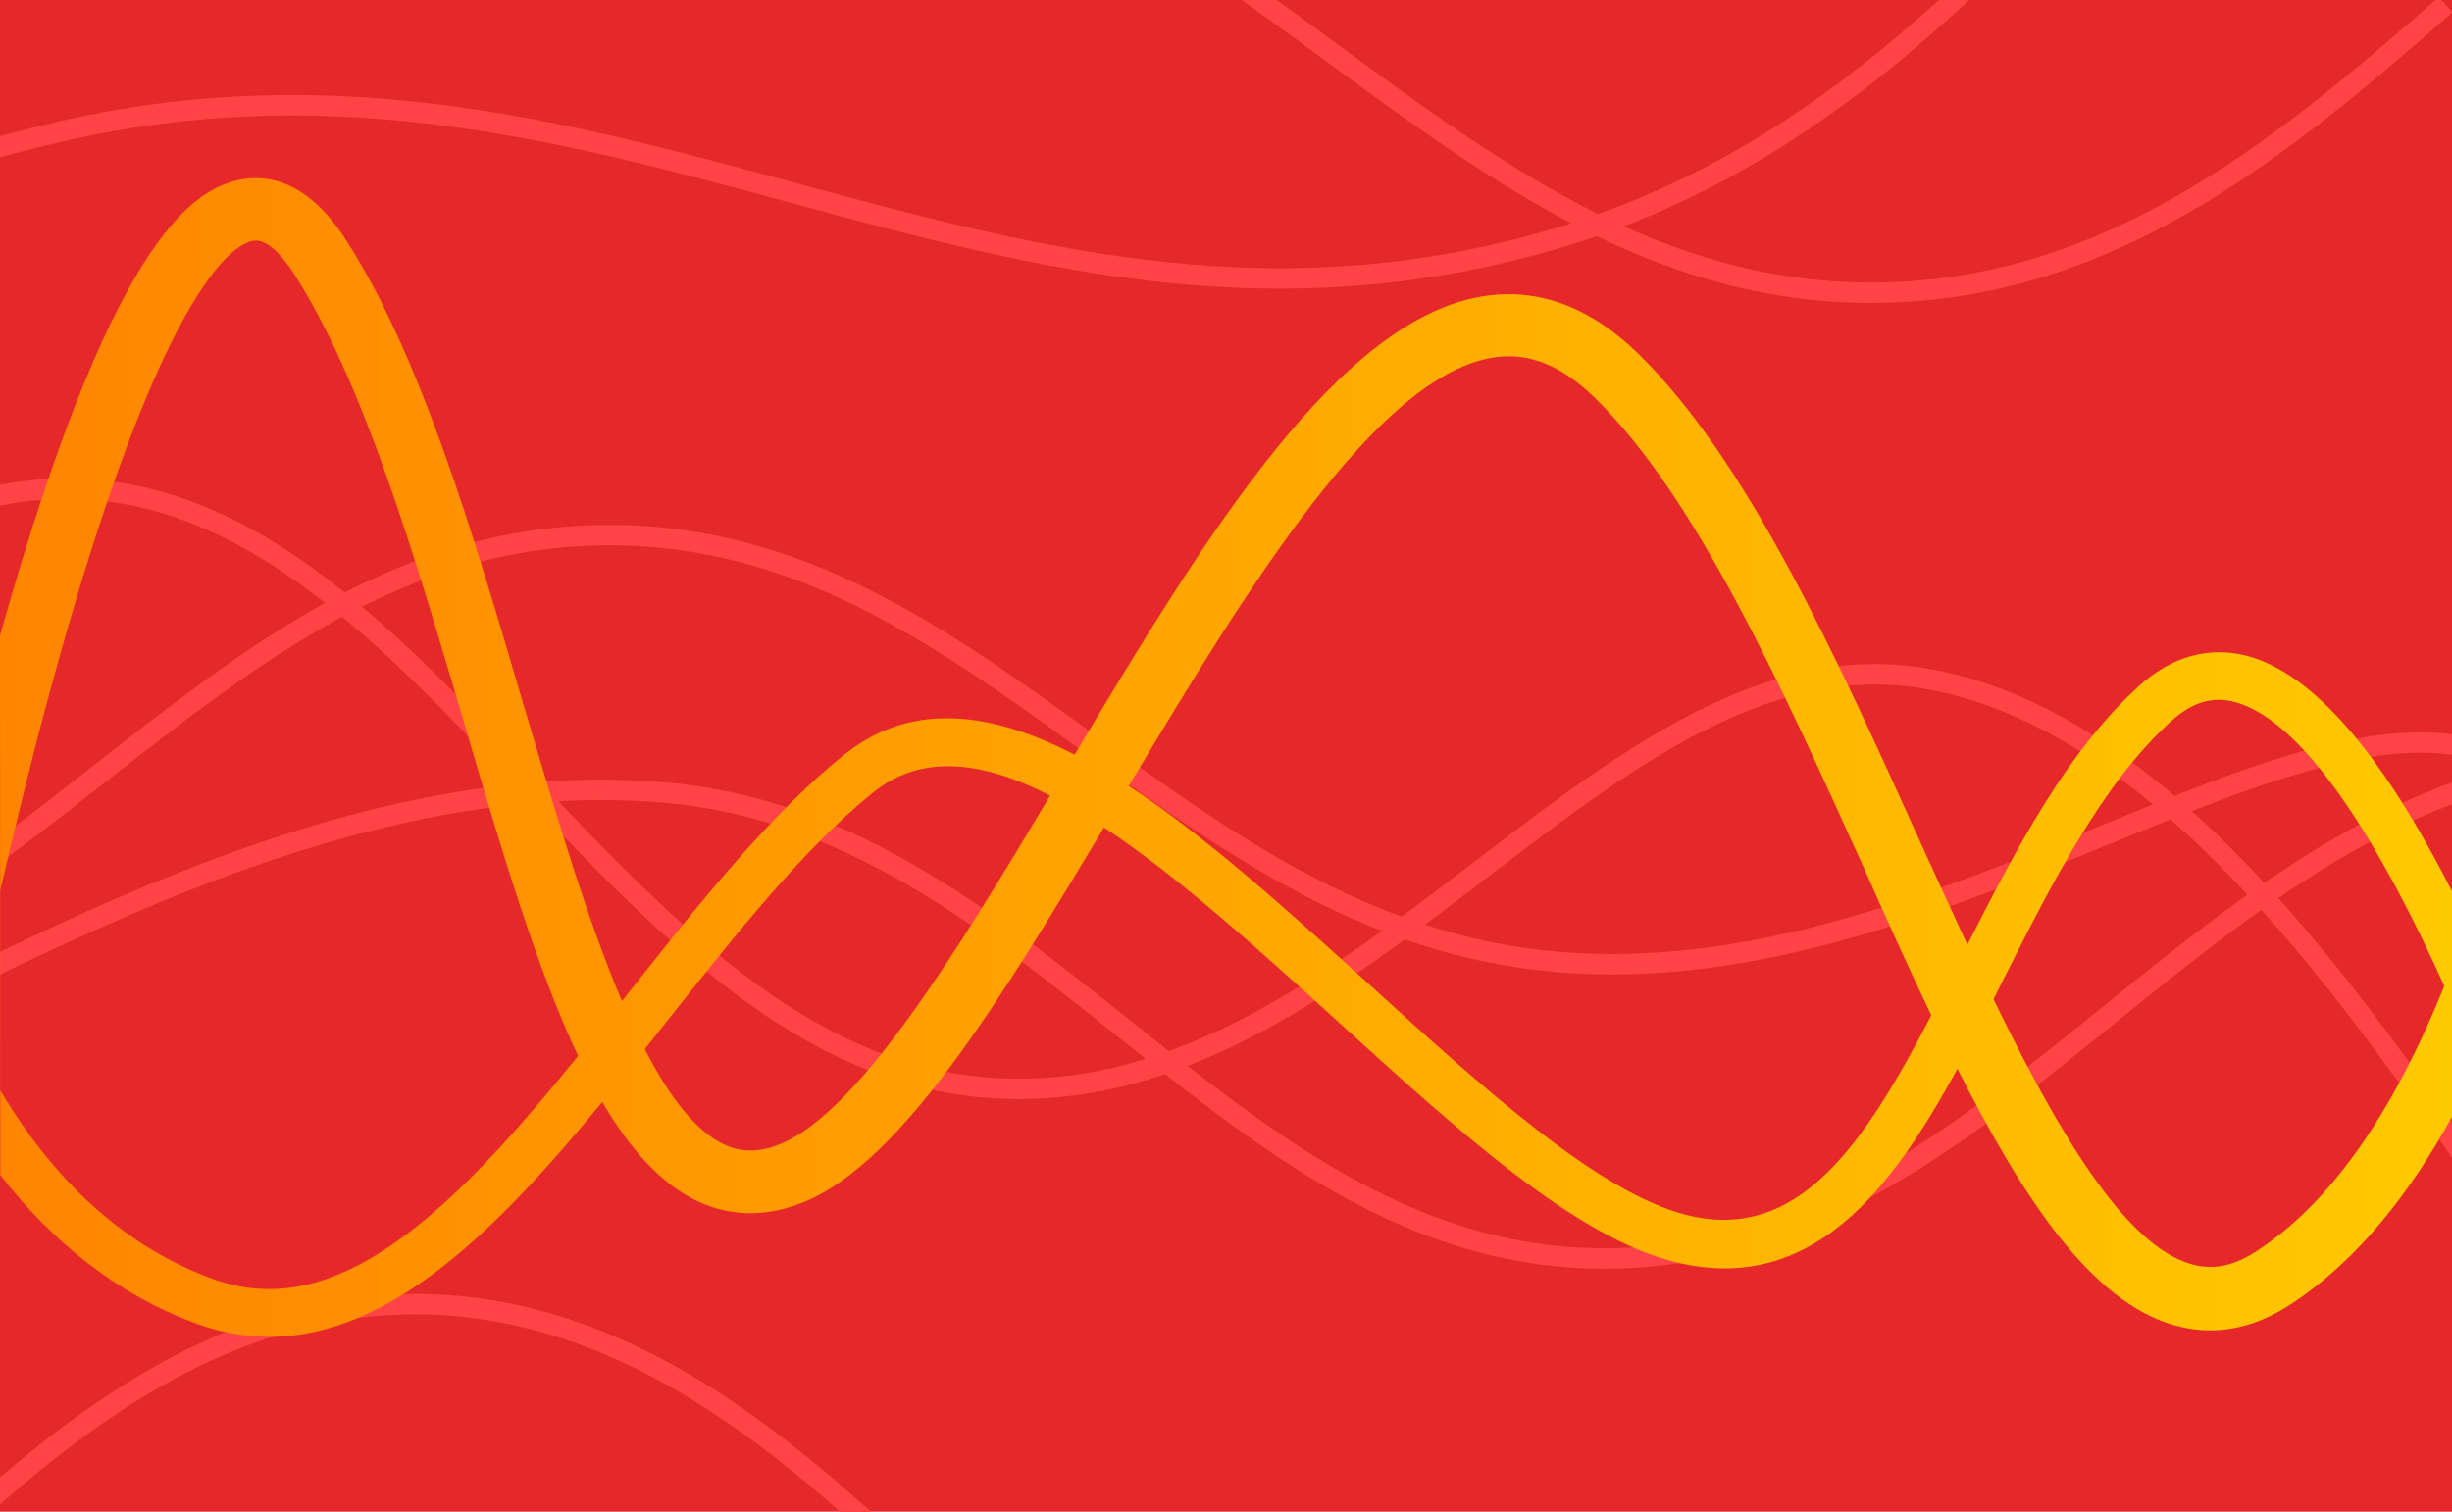
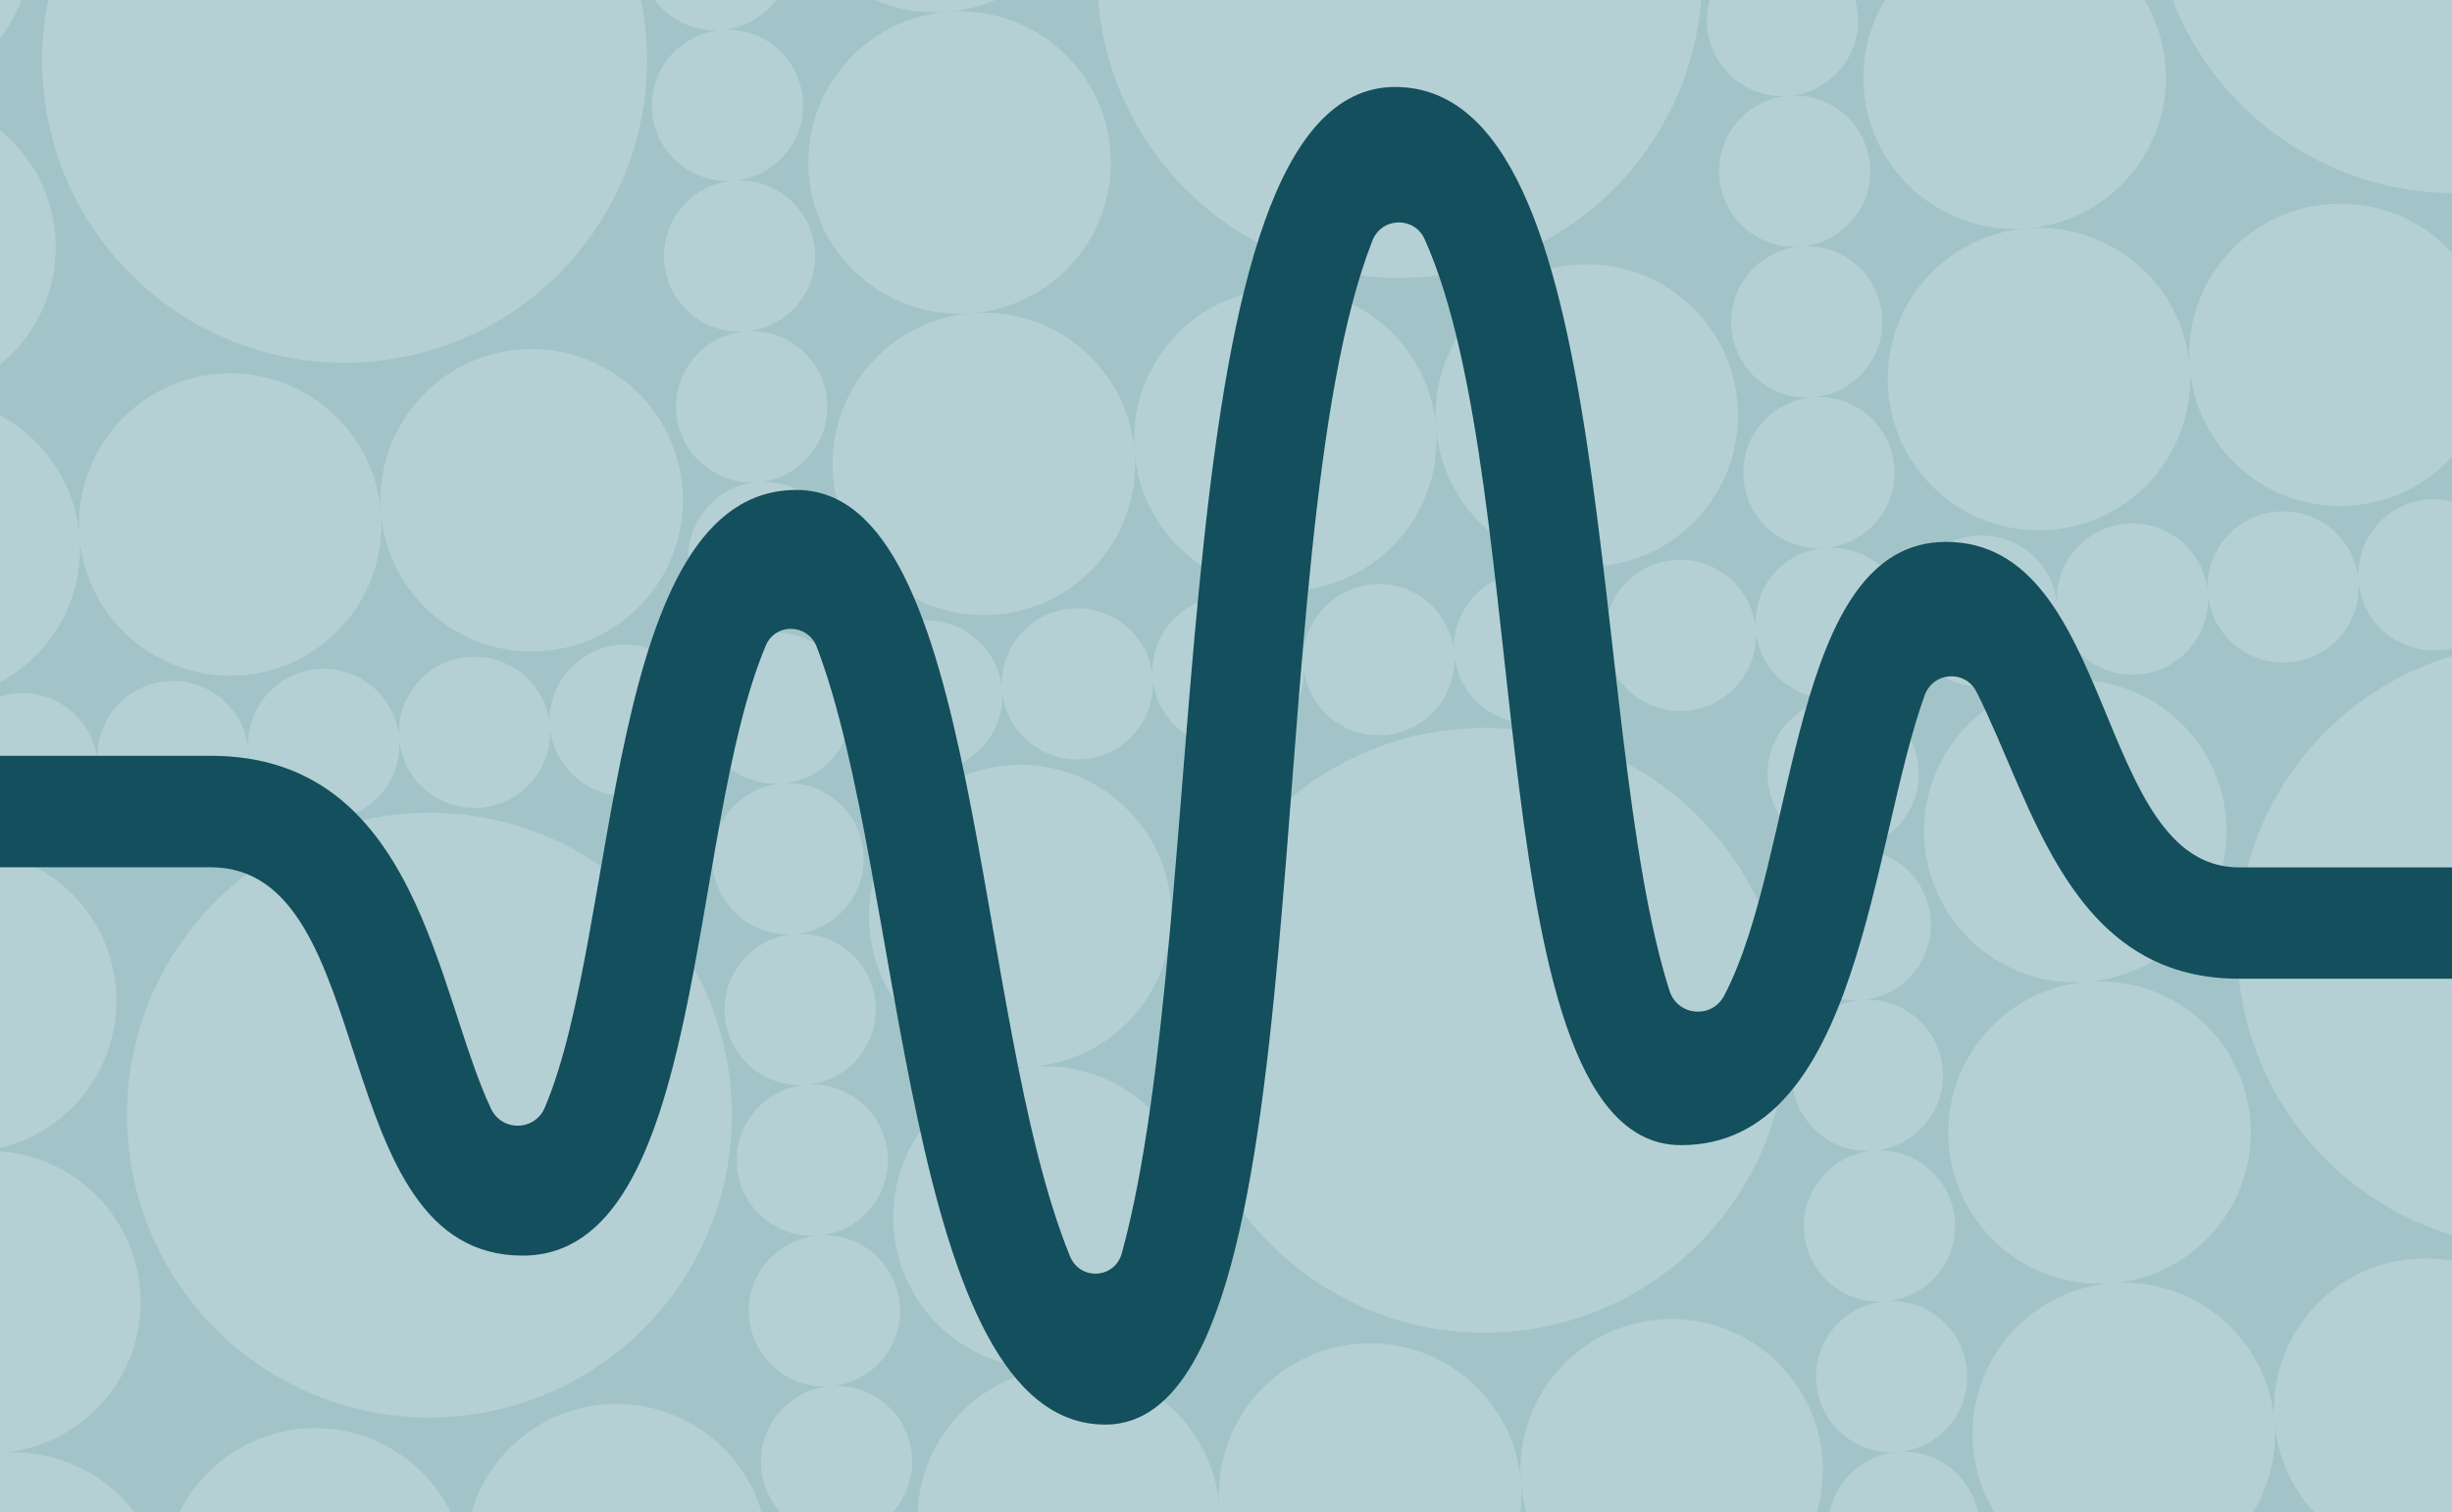
<svg xmlns="http://www.w3.org/2000/svg" width="600" height="370" viewBox="0 0 600 370">
  <g id="g1">
+     <path id="-" fill="#a2c4c9" stroke="none" d="M -43 -26 L -43 413 L 632 413 L 632 -26 Z" />
+     <g id="--6">
+       <path id="path1" fill="#ffffff" fill-opacity="0.2" stroke="none" d="M -39.48 321.692 C -37.84 342.062 -20 357.246 0.37 355.608 C 20.739 353.97 35.923 336.13 34.284 315.76 C 32.646 295.39 14.805 280.206 -5.564 281.844 C -25.934 283.482 -41.118 301.324 -39.479 321.692 Z" />
+       <path id="path2" fill="#ffffff" fill-opacity="0.2" stroke="none" d="M -33.547 395.456 C -31.908 415.826 -14.067 431.01 6.302 429.372 C 26.671 427.734 41.855 409.893 40.217 389.524 C 38.58 369.154 20.738 353.97 0.37 355.608 C -20 357.246 -35.184 375.088 -33.546 395.456 Z" />
+       <path id="path3" fill="#ffffff" fill-opacity="0.2" stroke="none" d="M 40.217 389.524 C 41.855 409.893 59.697 425.078 80.066 423.439 C 100.435 421.801 115.619 403.96 113.981 383.591 C 112.343 363.221 94.502 348.037 74.133 349.675 C 53.763 351.314 38.579 369.155 40.217 389.524 Z" />
+       <path id="path4" fill="#ffffff" fill-opacity="0.2" stroke="none" d="M 113.981 383.59 C 115.619 403.96 133.461 419.145 153.829 417.506 C 174.199 415.868 189.383 398.027 187.745 377.658 C 186.107 357.288 168.266 342.104 147.897 343.743 C 127.527 345.381 112.343 363.222 113.981 383.591 Z M 31.318 278.878 C 34.595 319.616 70.276 349.986 111.015 346.708 C 151.753 343.432 182.122 307.751 178.845 267.012 C 175.569 226.274 139.888 195.904 99.149 199.182 C 58.411 202.458 28.041 238.139 31.318 278.878 Z M -45.412 247.929 C -43.774 268.298 -25.933 283.482 -5.564 281.844 C 14.806 280.206 29.99 262.365 28.352 241.996 C 26.713 221.626 8.872 206.442 -11.497 208.08 C -31.866 209.719 -47.051 227.56 -45.412 247.929 Z M -83.777 232.454 C -82.958 242.639 -74.037 250.231 -63.853 249.412 C -53.669 248.592 -46.076 239.672 -46.895 229.488 C -47.715 219.303 -56.635 211.711 -66.82 212.53 C -77.004 213.349 -84.597 222.27 -83.777 232.454 Z" />
+     </g>
+     <g id="--5">
+       <path id="path5" fill="#ffffff" fill-opacity="0.2" stroke="none" d="M -60.244 63.519 C -58.606 83.889 -40.765 99.073 -20.396 97.434 C -0.026 95.796 15.158 77.955 13.52 57.586 C 11.881 37.216 -5.96 22.032 -26.329 23.67 C -46.698 25.309 -61.882 43.15 -60.244 63.519 Z" />
+       <path id="path6" fill="#ffffff" fill-opacity="0.2" stroke="none" d="M -54.311 137.283 C -52.673 157.652 -34.832 172.837 -14.463 171.198 C 5.907 169.56 21.091 151.719 19.453 131.35 C 17.814 110.98 -0.027 95.796 -20.396 97.434 C -40.766 99.073 -55.95 116.914 -54.311 137.283 Z" />
+       <path id="path7" fill="#ffffff" fill-opacity="0.2" stroke="none" d="M 19.453 131.35 C 21.091 151.72 38.932 166.904 59.301 165.266 C 79.671 163.627 94.855 145.786 93.216 125.417 C 91.578 105.047 73.737 89.863 53.368 91.502 C 32.998 93.14 17.814 110.981 19.453 131.35 Z" />
+       <path id="path8" fill="#ffffff" fill-opacity="0.2" stroke="none" d="M 93.216 125.417 C 94.855 145.787 112.696 160.971 133.065 159.333 C 153.435 157.694 168.619 139.853 166.98 119.484 C 165.342 99.115 147.501 83.931 127.132 85.569 C 106.762 87.207 91.578 105.048 93.216 125.417 Z M 10.553 20.704 C 13.83 61.443 49.511 91.812 90.25 88.535 C 130.989 85.259 161.358 49.577 158.081 8.839 C 154.805 -31.901 119.123 -62.269 78.385 -58.993 C 37.645 -55.716 7.277 -20.035 10.553 20.704 Z M -66.177 -10.245 C -64.539 10.125 -46.697 25.309 -26.329 23.67 C -5.959 22.032 9.225 4.191 7.587 -16.178 C 5.949 -36.548 -11.892 -51.732 -32.261 -50.093 C -52.631 -48.455 -67.815 -30.614 -66.177 -10.245 Z M -104.542 -25.72 C -103.722 -15.535 -94.802 -7.943 -84.618 -8.762 C -74.433 -9.582 -66.841 -18.502 -67.66 -28.686 C -68.48 -38.871 -77.4 -46.463 -87.584 -45.644 C -97.769 -44.824 -105.361 -35.904 -104.542 -25.72 Z M -101.576 11.162 C -100.756 21.347 -91.836 28.939 -81.652 28.12 C -71.467 27.3 -63.875 18.38 -64.694 8.196 C -65.513 -1.989 -74.434 -9.581 -84.618 -8.762 C -94.803 -7.942 -102.395 0.978 -101.576 11.162 Z" />
+       <path id="path9" fill="#ffffff" fill-opacity="0.2" stroke="none" d="M -12.98 189.64 C -12.16 199.824 -3.24 207.416 6.944 206.597 C 17.129 205.777 24.721 196.857 23.902 186.673 C 23.083 176.488 14.162 168.896 3.978 169.715 C -6.207 170.535 -13.799 179.455 -12.98 189.639 Z" />
+       <path id="path10" fill="#ffffff" fill-opacity="0.2" stroke="none" d="M 23.902 186.673 C 24.722 196.858 33.642 204.45 43.826 203.631 C 54.011 202.811 61.603 193.891 60.784 183.706 C 59.964 173.522 51.044 165.93 40.86 166.749 C 30.675 167.568 23.083 176.489 23.902 186.673 Z" />
+       <path id="path11" fill="#ffffff" fill-opacity="0.2" stroke="none" d="M 60.784 183.706 C 61.604 193.891 70.524 201.483 80.708 200.664 C 90.893 199.845 98.485 190.924 97.666 180.74 C 96.846 170.555 87.926 162.963 77.742 163.782 C 67.557 164.602 59.965 173.522 60.784 183.706 Z" />
+       <path id="path12" fill="#ffffff" fill-opacity="0.2" stroke="none" d="M 97.666 180.74 C 98.486 190.925 107.406 198.517 117.59 197.698 C 127.775 196.878 135.367 187.958 134.548 177.774 C 133.728 167.589 124.808 159.997 114.624 160.816 C 104.439 161.636 96.847 170.556 97.666 180.74 Z M 134.548 177.774 C 135.368 187.958 144.288 195.551 154.472 194.732 C 164.657 193.912 172.249 184.992 171.43 174.807 C 170.61 164.623 161.69 157.03 151.506 157.85 C 141.321 158.669 133.729 167.589 134.548 177.774 Z" />
+     </g>
+     <g id="--4">
+       <path id="path13" fill="#ffffff" fill-opacity="0.2" stroke="none" d="M 218.694 300.928 C 220.333 321.298 238.174 336.482 258.543 334.843 C 278.912 333.205 294.096 315.364 292.458 294.995 C 290.82 274.625 272.979 259.441 252.61 261.079 C 232.24 262.718 217.056 280.559 218.694 300.928 Z" />
+       <path id="path14" fill="#ffffff" fill-opacity="0.2" stroke="none" d="M 224.627 374.692 C 226.265 395.062 244.106 410.246 264.475 408.607 C 284.845 406.969 300.029 389.128 298.391 368.759 C 296.753 348.389 278.911 333.205 258.543 334.843 C 238.173 336.482 222.989 354.323 224.627 374.692 Z" />
+       <path id="path15" fill="#ffffff" fill-opacity="0.2" stroke="none" d="M 298.39 368.759 C 300.03 389.129 317.87 404.313 338.24 402.675 C 358.609 401.036 373.793 383.195 372.155 362.826 C 370.517 342.456 352.675 327.272 332.307 328.911 C 311.937 330.549 296.753 348.39 298.391 368.759 Z" />
+       <path id="path16" fill="#ffffff" fill-opacity="0.2" stroke="none" d="M 372.155 362.826 C 373.793 383.196 391.634 398.38 412.003 396.742 C 432.373 395.104 447.557 377.262 445.919 356.893 C 444.28 336.524 426.439 321.34 406.07 322.978 C 385.701 324.616 370.517 342.457 372.155 362.826 Z M 289.492 258.113 C 292.768 298.852 328.45 329.221 369.188 325.944 C 409.928 322.668 440.296 286.986 437.02 246.248 C 433.743 205.508 398.062 175.14 357.323 178.416 C 316.584 181.693 286.215 217.374 289.492 258.113 Z M 212.761 227.164 C 214.4 247.534 232.241 262.718 252.61 261.079 C 272.98 259.441 288.164 241.6 286.525 221.231 C 284.887 200.861 267.046 185.677 246.677 187.316 C 226.307 188.954 211.123 206.795 212.761 227.164 Z M 174.396 211.69 C 175.216 221.874 184.136 229.466 194.321 228.647 C 204.505 227.827 212.097 218.907 211.278 208.723 C 210.459 198.538 201.538 190.946 191.354 191.765 C 181.169 192.585 173.577 201.505 174.396 211.689 Z M 177.363 248.571 C 178.182 258.756 187.103 266.348 197.287 265.529 C 207.472 264.709 215.064 255.789 214.245 245.605 C 213.425 235.42 204.505 227.828 194.321 228.647 C 184.136 229.467 176.544 238.387 177.363 248.571 Z M 180.33 285.453 C 181.148 295.638 190.069 303.23 200.253 302.411 C 210.438 301.591 218.03 292.671 217.211 282.487 C 216.391 272.302 207.471 264.71 197.287 265.529 C 187.102 266.349 179.51 275.269 180.329 285.453 Z" />
+       <path id="path17" fill="#ffffff" fill-opacity="0.2" stroke="none" d="M 183.295 322.335 C 184.115 332.52 193.035 340.112 203.22 339.293 C 213.404 338.473 220.997 329.553 220.177 319.369 C 219.358 309.184 210.438 301.592 200.253 302.411 C 190.069 303.231 182.476 312.151 183.295 322.335 Z M 186.262 359.217 C 187.081 369.402 196.002 376.994 206.186 376.175 C 216.371 375.355 223.963 366.435 223.144 356.251 C 222.324 346.066 213.404 338.474 203.22 339.293 C 193.035 340.113 185.443 349.033 186.262 359.217 Z M 189.228 396.1 C 190.048 406.284 198.968 413.876 209.152 413.057 C 219.337 412.237 226.929 403.317 226.11 393.133 C 225.291 382.948 216.37 375.356 206.186 376.175 C 196.001 376.995 188.409 385.915 189.228 396.099 Z" />
+     </g>
+     <g id="--3">
+       <path id="path18" fill="#ffffff" fill-opacity="0.2" stroke="none" d="M 197.93 42.754 C 199.568 63.124 217.409 78.308 237.778 76.67 C 258.148 75.031 273.332 57.19 271.693 36.821 C 270.055 16.452 252.214 1.267 231.845 2.906 C 211.475 4.544 196.291 22.385 197.93 42.754 Z" />
+       <path id="path19" fill="#ffffff" fill-opacity="0.2" stroke="none" d="M 203.862 116.518 C 205.501 136.888 223.342 152.072 243.711 150.434 C 264.08 148.795 279.265 130.954 277.626 110.585 C 275.988 90.215 258.147 75.031 237.778 76.67 C 217.408 78.308 202.224 96.149 203.862 116.518 Z" />
+       <path id="path20" fill="#ffffff" fill-opacity="0.2" stroke="none" d="M 277.626 110.585 C 279.265 130.955 297.106 146.139 317.475 144.501 C 337.844 142.863 353.028 125.021 351.39 104.652 C 349.752 84.283 331.911 69.099 311.542 70.737 C 291.172 72.375 275.988 90.216 277.626 110.585 Z" />
+       <path id="path21" fill="#ffffff" fill-opacity="0.2" stroke="none" d="M 351.39 104.652 C 353.028 125.022 370.87 140.206 391.239 138.568 C 411.608 136.93 426.792 119.089 425.154 98.72 C 423.516 78.35 405.675 63.166 385.306 64.804 C 364.936 66.442 349.752 84.284 351.39 104.652 Z M 268.727 -0.06 C 272.004 40.678 307.685 71.047 348.424 67.77 C 389.162 64.494 419.532 28.813 416.255 -11.926 C 412.978 -52.665 377.297 -83.034 336.558 -79.757 C 295.82 -76.481 265.451 -40.799 268.728 -0.061 Z M 191.997 -31.01 C 193.635 -10.64 211.476 4.544 231.845 2.906 C 252.215 1.267 267.399 -16.574 265.761 -36.943 C 264.122 -57.312 246.281 -72.496 225.912 -70.858 C 205.543 -69.22 190.359 -51.379 191.997 -31.01 Z M 153.632 -46.484 C 154.451 -36.3 163.372 -28.708 173.556 -29.527 C 183.74 -30.346 191.333 -39.267 190.514 -49.451 C 189.694 -59.635 180.774 -67.228 170.589 -66.409 C 160.405 -65.589 152.812 -56.669 153.632 -46.484 Z M 156.598 -9.602 C 157.418 0.582 166.338 8.174 176.522 7.355 C 186.707 6.536 194.299 -2.385 193.48 -12.569 C 192.66 -22.754 183.74 -30.346 173.556 -29.527 C 163.371 -28.707 155.779 -19.787 156.598 -9.602 Z" />
+       <path id="path22" fill="#ffffff" fill-opacity="0.2" stroke="none" d="M 159.564 27.28 C 160.384 37.464 169.304 45.056 179.489 44.237 C 189.673 43.418 197.266 34.497 196.446 24.313 C 195.627 14.128 186.706 6.536 176.522 7.355 C 166.338 8.175 158.745 17.095 159.564 27.28 Z" />
+       <path id="path23" fill="#ffffff" fill-opacity="0.2" stroke="none" d="M 162.53 64.161 C 163.35 74.346 172.27 81.938 182.455 81.119 C 192.64 80.3 200.232 71.379 199.413 61.195 C 198.593 51.01 189.673 43.418 179.489 44.237 C 169.304 45.057 161.712 53.977 162.531 64.161 Z" />
+       <path id="path24" fill="#ffffff" fill-opacity="0.2" stroke="none" d="M 165.497 101.043 C 166.317 111.228 175.237 118.82 185.421 118.001 C 195.606 117.182 203.198 108.261 202.379 98.077 C 201.56 87.892 192.639 80.3 182.455 81.119 C 172.27 81.939 164.678 90.859 165.497 101.043 Z" />
+       <path id="path25" fill="#ffffff" fill-opacity="0.2" stroke="none" d="M 168.464 137.925 C 169.283 148.11 178.204 155.702 188.388 154.883 C 198.572 154.064 206.165 145.143 205.346 134.959 C 204.526 124.774 195.606 117.182 185.421 118.001 C 175.237 118.821 167.644 127.741 168.464 137.925 Z" />
+       <path id="path26" fill="#ffffff" fill-opacity="0.2" stroke="none" d="M 171.43 174.807 C 172.25 184.992 181.17 192.584 191.354 191.765 C 201.539 190.946 209.131 182.025 208.312 171.841 C 207.492 161.656 198.572 154.064 188.388 154.883 C 178.203 155.703 170.611 164.623 171.43 174.807 Z" />
+       <path id="path27" fill="#ffffff" fill-opacity="0.2" stroke="none" d="M 208.312 171.84 C 209.131 182.026 218.052 189.618 228.236 188.799 C 238.421 187.979 246.013 179.059 245.194 168.875 C 244.374 158.69 235.454 151.098 225.27 151.917 C 215.085 152.736 207.493 161.657 208.312 171.841 Z" />
+       <path id="path28" fill="#ffffff" fill-opacity="0.2" stroke="none" d="M 245.194 168.875 C 246.013 179.059 254.934 186.652 265.118 185.832 C 275.303 185.013 282.895 176.092 282.076 165.908 C 281.256 155.724 272.336 148.131 262.152 148.95 C 251.967 149.77 244.375 158.69 245.194 168.875 Z" />
+       <path id="path29" fill="#ffffff" fill-opacity="0.2" stroke="none" d="M 282.076 165.908 C 282.895 176.093 291.816 183.685 302 182.866 C 312.185 182.046 319.777 173.126 318.958 162.942 C 318.138 152.757 309.218 145.165 299.034 145.984 C 288.849 146.804 281.257 155.724 282.076 165.908 Z M 318.958 162.942 C 319.777 173.126 328.698 180.719 338.882 179.9 C 349.067 179.08 356.659 170.16 355.84 159.975 C 355.02 149.791 346.1 142.198 335.916 143.018 C 325.731 143.837 318.139 152.758 318.958 162.942 Z" />
+       <path id="path30" fill="#ffffff" fill-opacity="0.2" stroke="none" d="M 355.84 159.975 C 356.659 170.16 365.58 177.752 375.764 176.933 C 385.949 176.114 393.541 167.193 392.722 157.009 C 391.902 146.824 382.982 139.232 372.798 140.051 C 362.613 140.871 355.021 149.791 355.84 159.975 Z" />
+       <path id="path31" fill="#ffffff" fill-opacity="0.2" stroke="none" d="M 392.722 157.009 C 393.541 167.194 402.462 174.786 412.646 173.967 C 422.831 173.147 430.423 164.227 429.604 154.043 C 428.784 143.858 419.864 136.266 409.68 137.085 C 399.495 137.904 391.903 146.825 392.722 157.009 Z" />
+     </g>
+     <g id="--2">
+       <path id="path32" fill="#ffffff" fill-opacity="0.2" stroke="none" d="M 476.868 280.163 C 478.506 300.533 496.347 315.717 516.716 314.079 C 537.086 312.44 552.27 294.599 550.632 274.23 C 548.994 253.861 531.152 238.677 510.784 240.315 C 490.414 241.953 475.23 259.794 476.868 280.163 Z" />
+       <path id="path33" fill="#ffffff" fill-opacity="0.2" stroke="none" d="M 482.8 353.927 C 484.439 374.297 502.28 389.481 522.65 387.843 C 543.018 386.204 558.203 368.363 556.565 347.994 C 554.926 327.625 537.085 312.44 516.716 314.079 C 496.347 315.717 481.162 333.558 482.801 353.927 Z" />
+       <path id="path34" fill="#ffffff" fill-opacity="0.2" stroke="none" d="M 556.565 347.994 C 558.203 368.364 576.044 383.548 596.413 381.91 C 616.783 380.272 631.967 362.43 630.329 342.062 C 628.69 321.692 610.849 306.508 590.48 308.146 C 570.11 309.784 554.926 327.625 556.565 347.994 Z" />
+       <path id="path35" fill="#ffffff" fill-opacity="0.2" stroke="none" d="M 630.329 342.062 C 631.967 362.431 649.808 377.615 670.177 375.977 C 690.547 374.339 705.731 356.498 704.092 336.129 C 702.454 315.759 684.613 300.575 664.244 302.213 C 643.874 303.851 628.69 321.693 630.329 342.062 Z M 547.666 237.348 C 550.942 278.088 586.623 308.456 627.362 305.18 C 668.101 301.903 698.47 266.222 695.193 225.483 C 691.917 184.744 656.235 154.375 615.497 157.652 C 574.758 160.928 544.389 196.61 547.666 237.348 Z M 470.935 206.4 C 472.573 226.769 490.415 241.953 510.784 240.315 C 531.153 238.677 546.337 220.835 544.699 200.466 C 543.061 180.097 525.22 164.913 504.851 166.551 C 484.481 168.189 469.297 186.03 470.935 206.399 Z M 432.57 190.925 C 433.39 201.109 442.31 208.702 452.494 207.882 C 462.679 207.063 470.271 198.142 469.452 187.958 C 468.632 177.774 459.712 170.181 449.528 171 C 439.343 171.82 431.751 180.74 432.57 190.925 Z" />
+       <path id="path36" fill="#ffffff" fill-opacity="0.2" stroke="none" d="M 435.536 227.807 C 436.356 237.991 445.276 245.584 455.461 244.764 C 465.645 243.945 473.238 235.024 472.418 224.84 C 471.599 214.656 462.678 207.063 452.494 207.882 C 442.31 208.702 434.717 217.622 435.536 227.807 Z" />
+       <path id="path37" fill="#ffffff" fill-opacity="0.2" stroke="none" d="M 438.503 264.689 C 439.322 274.873 448.243 282.465 458.427 281.646 C 468.612 280.827 476.204 271.906 475.385 261.722 C 474.565 251.537 465.645 243.945 455.461 244.764 C 445.276 245.584 437.684 254.504 438.503 264.689 Z" />
+       <path id="path38" fill="#ffffff" fill-opacity="0.2" stroke="none" d="M 441.47 301.57 C 442.288 311.755 451.209 319.347 461.393 318.528 C 471.578 317.709 479.17 308.788 478.351 298.604 C 477.532 288.419 468.611 280.827 458.427 281.646 C 448.242 282.466 440.65 291.386 441.469 301.571 Z" />
+       <path id="path39" fill="#ffffff" fill-opacity="0.2" stroke="none" d="M 444.436 338.452 C 445.255 348.637 454.176 356.229 464.36 355.41 C 474.544 354.591 482.137 345.67 481.318 335.486 C 480.498 325.301 471.578 317.709 461.393 318.528 C 451.209 319.348 443.616 328.268 444.436 338.452 Z M 447.402 375.334 C 448.222 385.519 457.142 393.111 467.326 392.292 C 477.511 391.473 485.103 382.552 484.284 372.368 C 483.464 362.183 474.544 354.591 464.36 355.41 C 454.175 356.23 446.583 365.15 447.402 375.334 Z" />
+     </g>
    <g id="g2">
-       <path id="path1" fill="#e6282a" stroke="none" d="M -0 370 L -0 0 L 600 0 L 600 370 Z" />
-       <path id="path2" fill="none" stroke="#ff4346" stroke-width="5" d="M -63.973 160.866 C -42.379 138.883 -19.136 122.67 8.123 120.018 C 100.637 111.018 146.894 256.818 239.406 266.018 C 331.92 275.218 391.556 153.018 470.689 166.018 C 549.823 179.018 607.401 300.018 640.278 333.018" />
-       <path id="path3" fill="none" stroke="#ff4346" stroke-width="5" d="M -62.307 242.33 C 15.251 216.724 61.147 133.388 145.497 131.018 C 238.008 128.418 284.264 224.418 376.78 235.018 C 469.291 245.618 556.404 167.618 608.064 184.018 C 629.607 190.858 640.409 209.501 642.028 232.008" />
-       <path id="path4" fill="none" stroke="#ff4346" stroke-width="5" d="M 655.726 184.189 C 645.328 184.364 635.208 185.247 625.57 187.018 C 533.055 204.018 486.799 306.618 394.287 308.018 C 301.772 309.418 255.516 202.218 163.004 194.018 C 70.489 185.818 -22.024 252.418 -68.279 267.018" />
-       <path id="path5" fill="none" stroke="#ff4346" stroke-width="5" d="M 485.3 -6.74 C 455.771 21.684 422.743 46.184 379.784 58.673 C 245.192 97.802 152.372 1.108 15.971 31.93 C 3.46 34.757 -8.898 38.282 -21.074 42.382" />
-       <path id="path6" fill="none" stroke="#ff4346" stroke-width="5" d="M 598.443 1.134 C 559.382 35.56 519.802 67.635 467.752 71.302 C 397.703 76.236 350.241 28.312 296.237 -8.286" />
-       <path id="path7" fill="none" stroke="#ff4346" stroke-width="5" d="M -13.983 377.613 C 20.202 345.289 56.456 319.289 101.142 319.213 C 146.556 319.136 183.26 345.37 217.937 377.886" />
+       <path id="path40" fill="#ffffff" fill-opacity="0.2" stroke="none" d="M 456.103 21.99 C 457.742 42.359 475.583 57.543 495.952 55.905 C 516.321 54.267 531.505 36.426 529.867 16.057 C 528.229 -4.313 510.388 -19.497 490.019 -17.859 C 469.649 -16.221 454.465 1.621 456.103 21.989 Z" />
+       <path id="path41" fill="#ffffff" fill-opacity="0.2" stroke="none" d="M 462.036 95.753 C 463.674 116.123 481.516 131.307 501.884 129.669 C 522.254 128.031 537.438 110.189 535.8 89.821 C 534.162 69.451 516.321 54.267 495.952 55.905 C 475.582 57.543 460.398 75.384 462.036 95.753 Z" />
+       <path id="path42" fill="#ffffff" fill-opacity="0.2" stroke="none" d="M 535.8 89.82 C 537.438 110.19 555.279 125.374 575.648 123.736 C 596.018 122.098 611.202 104.257 609.564 83.888 C 607.926 63.518 590.084 48.334 569.716 49.972 C 549.346 51.611 534.162 69.452 535.8 89.821 Z" />
+       <path id="path43" fill="#ffffff" fill-opacity="0.2" stroke="none" d="M 609.564 83.888 C 611.202 104.258 629.043 119.442 649.412 117.803 C 669.782 116.165 684.966 98.324 683.328 77.955 C 681.69 57.585 663.848 42.401 643.479 44.039 C 623.11 45.678 607.926 63.519 609.564 83.888 Z M 526.9 -20.825 C 530.177 19.913 565.859 50.282 606.598 47.005 C 647.336 43.729 677.705 8.048 674.428 -32.691 C 671.152 -73.43 635.471 -103.799 594.732 -100.522 C 553.993 -97.245 523.624 -61.564 526.901 -20.825 Z M 450.17 -51.775 C 451.809 -31.405 469.65 -16.221 490.019 -17.859 C 510.389 -19.497 525.573 -37.338 523.934 -57.707 C 522.296 -78.077 504.455 -93.261 484.086 -91.623 C 463.716 -89.985 448.532 -72.143 450.171 -51.775 Z M 411.805 -67.25 C 412.625 -57.064 421.545 -49.472 431.73 -50.291 C 441.914 -51.111 449.506 -60.031 448.687 -70.215 C 447.868 -80.4 438.947 -87.992 428.763 -87.173 C 418.578 -86.354 410.986 -77.433 411.805 -67.249 Z" />
+       <path id="path44" fill="#ffffff" fill-opacity="0.2" stroke="none" d="M 417.738 6.515 C 418.558 16.7 427.478 24.292 437.662 23.473 C 447.847 22.653 455.439 13.733 454.62 3.548 C 453.801 -6.636 444.88 -14.228 434.696 -13.409 C 424.511 -12.59 416.919 -3.669 417.738 6.515 Z" />
+       <path id="path45" fill="#ffffff" fill-opacity="0.2" stroke="none" d="M 420.705 43.397 C 421.524 53.581 430.444 61.174 440.629 60.355 C 450.813 59.535 458.406 50.615 457.586 40.43 C 456.767 30.246 447.847 22.653 437.662 23.473 C 427.478 24.292 419.885 33.213 420.705 43.397 Z" />
+       <path id="path46" fill="#ffffff" fill-opacity="0.2" stroke="none" d="M 423.67 80.279 C 424.49 90.463 433.41 98.056 443.595 97.237 C 453.78 96.417 461.372 87.497 460.553 77.312 C 459.733 67.128 450.813 59.535 440.629 60.355 C 430.444 61.174 422.852 70.095 423.671 80.279 Z" />
+       <path id="path47" fill="#ffffff" fill-opacity="0.2" stroke="none" d="M 426.637 117.16 C 427.457 127.345 436.377 134.938 446.561 134.118 C 456.746 133.299 464.338 124.379 463.519 114.194 C 462.7 104.01 453.779 96.417 443.595 97.237 C 433.41 98.056 425.818 106.976 426.637 117.161 Z M 429.604 154.043 C 430.423 164.227 439.344 171.82 449.528 171 C 459.713 170.181 467.305 161.261 466.486 151.076 C 465.666 140.892 456.746 133.299 446.561 134.119 C 436.377 134.938 428.785 143.858 429.604 154.043 Z" />
+       <path id="path48" fill="#ffffff" fill-opacity="0.2" stroke="none" d="M 466.486 151.076 C 467.305 161.261 476.226 168.853 486.41 168.034 C 496.594 167.214 504.187 158.294 503.368 148.11 C 502.548 137.925 493.628 130.333 483.443 131.152 C 473.259 131.972 465.666 140.892 466.486 151.076 Z" />
+       <path id="path49" fill="#ffffff" fill-opacity="0.2" stroke="none" d="M 503.368 148.11 C 504.187 158.295 513.108 165.887 523.292 165.068 C 533.476 164.248 541.069 155.328 540.25 145.144 C 539.43 134.959 530.51 127.367 520.325 128.186 C 510.141 129.005 502.548 137.926 503.368 148.11 Z" />
+       <path id="path50" fill="#ffffff" fill-opacity="0.2" stroke="none" d="M 540.25 145.144 C 541.069 155.328 549.989 162.92 560.174 162.101 C 570.358 161.282 577.951 152.361 577.132 142.177 C 576.312 131.992 567.392 124.4 557.207 125.219 C 547.023 126.039 539.43 134.959 540.25 145.143 Z" />
+       <path id="path51" fill="#ffffff" fill-opacity="0.2" stroke="none" d="M 577.132 142.177 C 577.951 152.362 586.871 159.954 597.056 159.135 C 607.24 158.315 614.833 149.395 614.013 139.211 C 613.194 129.026 604.274 121.434 594.089 122.253 C 583.905 123.073 576.312 131.993 577.132 142.177 Z" />
    </g>
-     <linearGradient id="linearGradient1" x1="0" y1="185.392" x2="600" y2="185.392" gradientUnits="userSpaceOnUse">
-       <stop offset="0" stop-color="#ff8500" stop-opacity="1" />
-       <stop offset="1" stop-color="#ffc900" stop-opacity="1" />
-     </linearGradient>
-     <path id="-" fill="url(#linearGradient1)" fill-rule="evenodd" stroke="none" d="M 0 155.543 C 26.667 60.922 46.233 46.414 58.777 43.97 C 65.404 42.629 75.266 44.127 84.655 58.715 C 102.959 87.101 115.661 130.232 127.968 172.023 C 135.7 198.044 143.511 224.617 152.189 245.039 C 152.742 244.329 153.373 243.541 153.925 242.831 C 170.888 221.384 188.402 199.306 206.469 184.797 C 221.381 172.812 239.921 172.812 262.959 184.718 C 294.99 131.021 328.047 77.087 364.024 72.356 C 377.041 70.621 389.428 75.431 400.789 86.47 C 427.534 112.57 448.994 159.959 469.744 205.771 C 473.609 214.287 477.554 222.882 481.42 231.24 C 493.333 207.743 505.799 183.93 523.392 167.923 C 531.44 160.59 540.671 158.067 550.059 160.59 C 565.996 164.927 582.801 184.245 600 218.151 L 600 273.347 C 589.665 292.192 576.647 308.751 560.552 319.238 C 554.083 323.496 547.456 325.625 540.828 325.625 C 537.751 325.625 534.753 325.152 531.755 324.284 C 511.874 318.449 495.463 294.163 478.974 261.598 C 472.663 273.189 466.114 283.676 458.619 292.034 C 444.26 307.962 428.323 313.482 409.941 308.908 C 385.483 302.837 357.239 277.21 327.337 250.007 C 308.008 232.423 288.363 214.603 270.138 202.539 C 244.813 244.881 220.828 283.991 197.239 294.005 C 188.008 297.948 179.014 297.948 170.651 294.005 C 161.736 289.748 154.162 281.311 147.377 269.719 C 122.13 300.471 95.779 327.202 65.957 327.202 C 59.803 327.202 53.57 326.098 47.179 323.653 C 29.191 316.872 13.254 304.572 0.079 287.619 Z M 12.387 168.633 C 7.732 185.664 3.629 202.617 0.079 217.914 L 0.079 266.881 C 13.491 289.511 30.69 304.966 51.361 312.772 C 67.535 318.922 83.787 314.822 102.485 299.762 C 115.661 289.196 128.678 274.214 141.46 258.444 C 131.203 236.76 122.604 207.664 113.373 176.281 C 101.302 135.515 88.915 93.409 71.874 66.915 C 69.27 62.894 65.404 58.242 61.854 58.951 C 56.963 59.897 39.053 70.7 12.387 168.633 Z M 552.189 306.227 C 572.465 293.059 587.377 268.064 598.106 241.333 C 583.59 209.083 564.734 176.754 546.982 171.866 C 541.459 170.367 536.489 171.787 531.282 176.518 C 514.398 191.815 502.091 216.259 490.177 239.835 L 487.811 244.566 C 503.747 277.368 519.921 304.65 536.095 309.381 C 541.381 310.958 546.509 309.933 552.189 306.227 Z M 412.781 297.396 C 440.079 304.256 456.174 280.049 472.584 248.509 C 467.061 236.996 461.538 224.696 455.858 211.922 C 435.661 167.371 414.832 121.322 390.138 97.273 C 382.17 89.545 374.359 86.312 366.075 87.416 C 337.357 91.201 305.089 144.031 276.213 192.367 C 295.464 204.983 315.661 223.355 335.306 241.175 C 362.761 266.171 391.243 292.034 412.781 297.396 Z M 191.243 279.891 C 210.335 271.77 233.925 233.369 256.963 194.732 C 240.473 186.295 225.641 184.403 213.807 193.865 C 196.765 207.506 179.724 229.111 163.156 250.007 C 161.42 252.215 159.606 254.501 157.791 256.788 C 163.708 268.379 170.177 276.816 177.199 280.128 C 181.538 282.178 186.036 282.099 191.243 279.891 Z" />
  </g>
+   <path id="iconmonstr-sound-wave-4" fill="#134f5c" stroke="none" d="M 476.176 132.632 C 437.682 132.632 440.063 209.079 421.9 243.701 C 418.85 249.457 410.531 248.721 408.525 242.5 C 387.9 178.004 397.316 21.291 341.382 21.291 C 282.826 21.291 297.298 224.084 274.507 306.724 C 272.822 312.999 264.316 313.545 261.828 307.488 C 237.753 248.53 240.455 119.918 194.899 119.918 C 147.766 119.918 151.778 227.658 133.321 271.065 C 130.886 276.877 122.835 277.068 120.133 271.338 C 106.678 242.719 102.371 184.988 51.546 184.988 L -7.652 184.988 C -15.008 184.988 -21 191.099 -21 198.602 C -21 206.105 -15.008 212.271 -7.652 212.271 L 51.546 212.271 C 93.597 212.271 79.312 307.324 127.89 307.324 C 172.938 307.324 168.069 203.922 187.356 158.087 C 189.71 152.412 197.574 152.576 199.821 158.251 C 221.355 214.099 220.954 348.685 270.468 348.685 C 326.028 348.685 306.233 134.351 335.818 58.914 C 338.038 53.157 346.09 52.857 348.631 58.587 C 376.157 119.973 361.659 280.287 411.334 280.287 C 455.177 280.287 457.798 206.46 470.986 170.119 C 473.153 164.335 480.964 163.926 483.665 169.382 C 497.468 196.692 506.296 239.554 547.866 239.554 L 607.652 239.554 C 615.008 239.554 621 233.442 621 225.94 C 621 218.41 615.008 212.298 607.652 212.298 L 547.866 212.298 C 512.475 212.298 517.986 132.632 476.176 132.632 Z" />
</svg>
